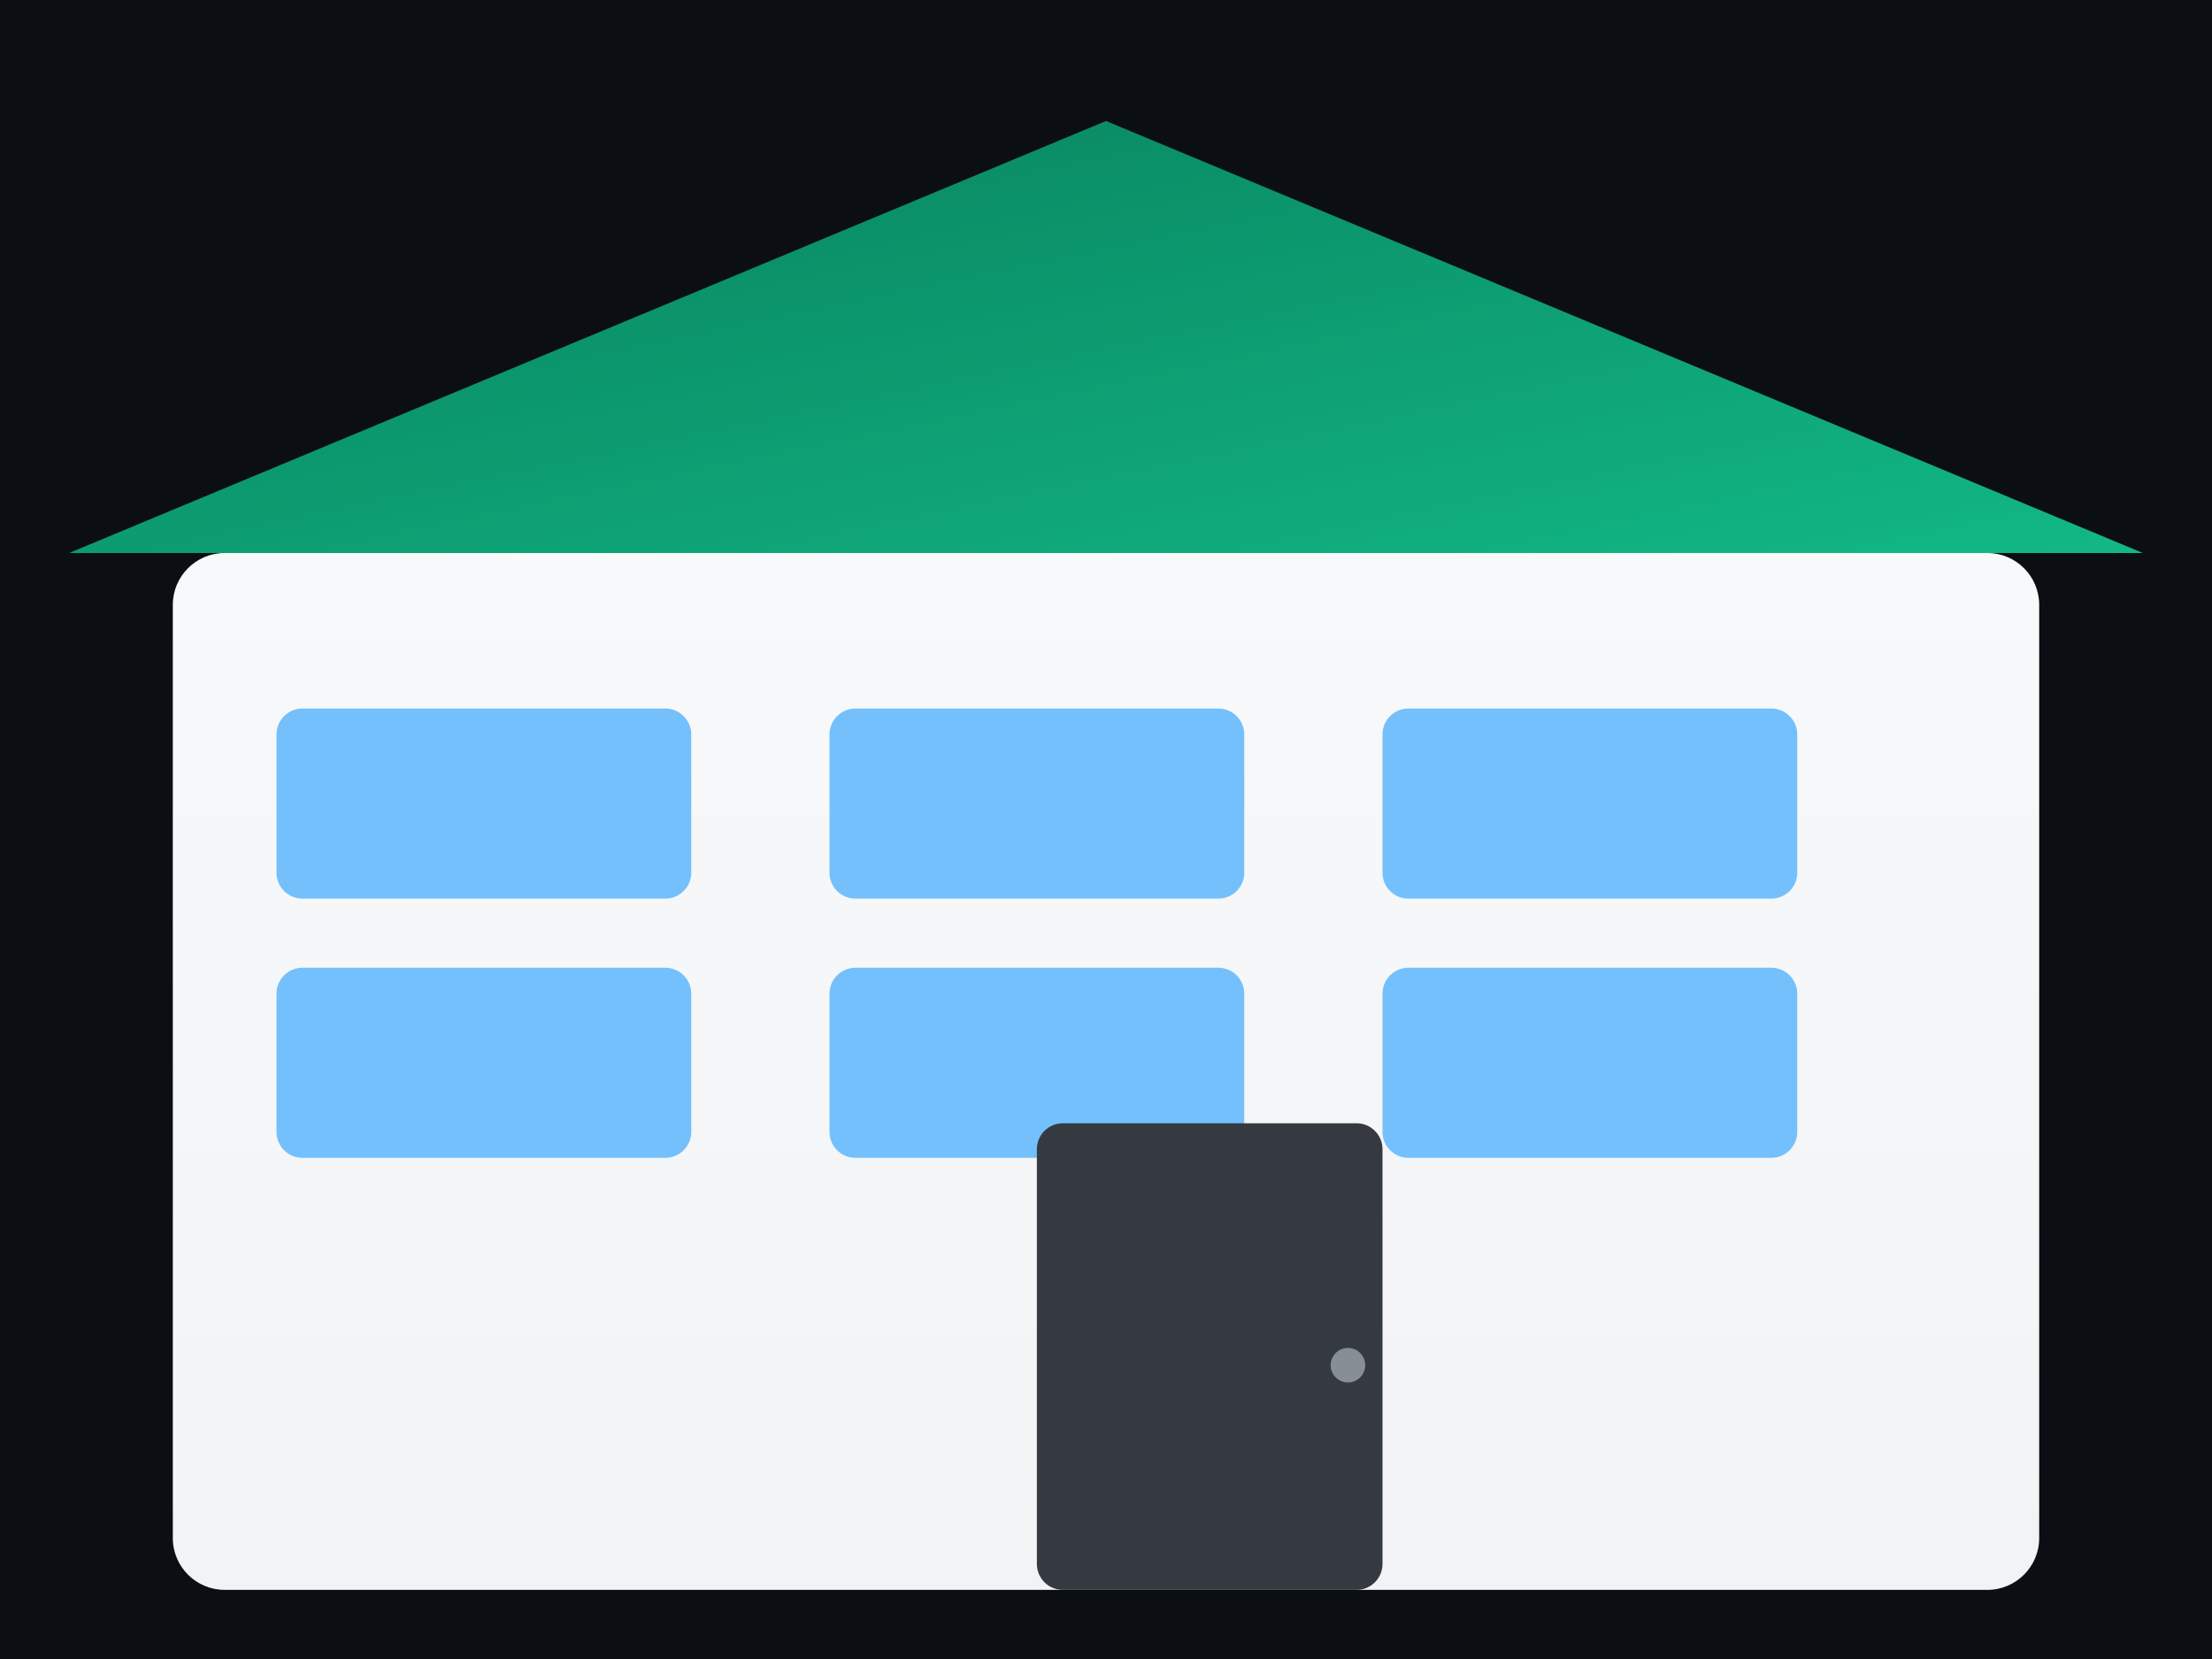
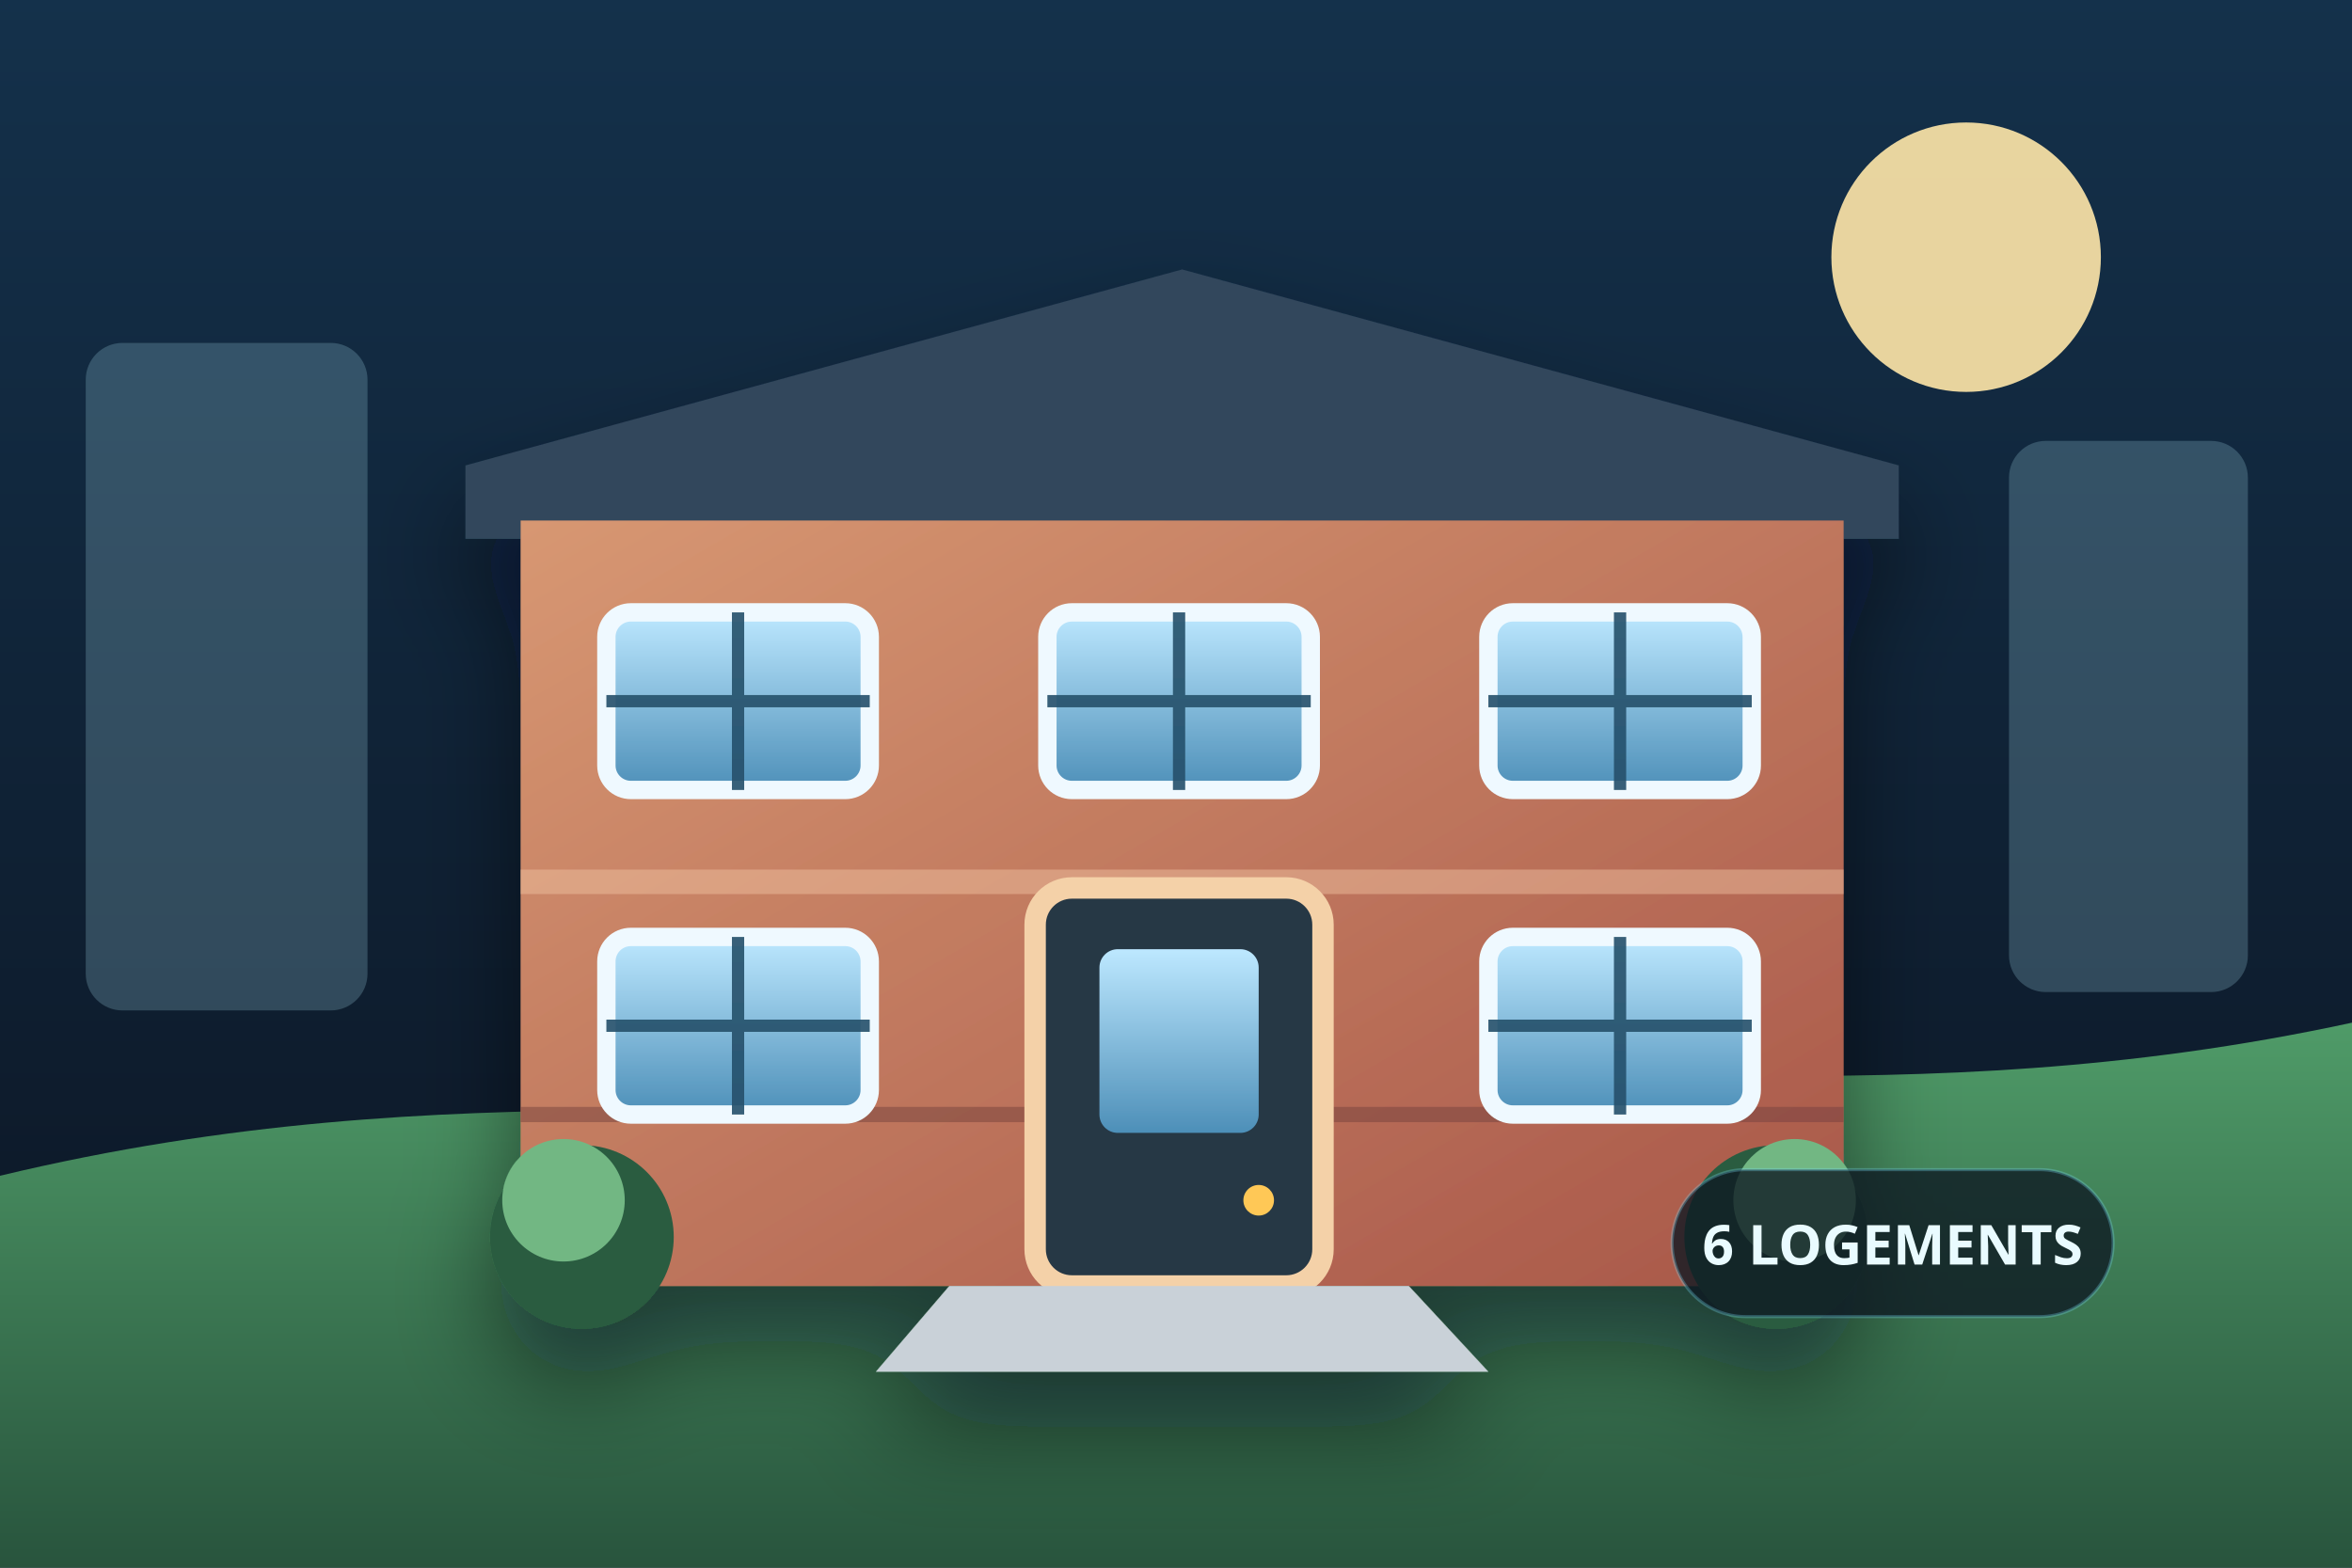
- <svg xmlns="http://www.w3.org/2000/svg" viewBox="0 0 256 192" width="256" height="192">
+ <svg xmlns="http://www.w3.org/2000/svg" viewBox="0 0 768 512" role="img" aria-label="6-plex moderne illustré">
  <defs>
-     <linearGradient id="roof6" x1="0" y1="0" x2="1" y2="1">
-       <stop offset="0%" stop-color="#087f5b" />
-       <stop offset="100%" stop-color="#12b886" />
+     <linearGradient id="sky" x1="0" y1="0" x2="0" y2="1">
+       <stop offset="0" stop-color="#14314b" />
+       <stop offset="1" stop-color="#0b1320" />
    </linearGradient>
-     <linearGradient id="wall6" x1="0" y1="0" x2="0" y2="1">
-       <stop offset="0%" stop-color="#f8f9fa" />
-       <stop offset="100%" stop-color="#f1f3f5" />
+     <linearGradient id="brick" x1="0" y1="0" x2="1" y2="1">
+       <stop offset="0" stop-color="#d79772" />
+       <stop offset="1" stop-color="#a85749" />
    </linearGradient>
+     <linearGradient id="glass" x1="0" y1="0" x2="0" y2="1">
+       <stop offset="0" stop-color="#bde8ff" />
+       <stop offset="1" stop-color="#4d8fb8" />
+     </linearGradient>
+     <linearGradient id="grass" x1="0" y1="0" x2="0" y2="1">
+       <stop offset="0" stop-color="#4f9b68" />
+       <stop offset="1" stop-color="#28543d" />
+     </linearGradient>
+     <filter id="shadow" x="-20%" y="-20%" width="140%" height="160%">
+       <feDropShadow dx="0" dy="18" stdDeviation="16" flood-color="#02060b" flood-opacity=".5" />
+     </filter>
  </defs>
-   <rect x="0" y="0" width="256" height="192" fill="#0b0f14" />
-   <g transform="translate(8,14)">
-     <polygon points="120,0 0,50 240,50" fill="url(#roof6)" />
-     <rect x="12" y="50" width="216" height="120" rx="6" fill="url(#wall6)" />
-     <rect x="24" y="68" width="48" height="22" rx="3" fill="#74c0fc" />
-     <rect x="88" y="68" width="48" height="22" rx="3" fill="#74c0fc" />
-     <rect x="152" y="68" width="48" height="22" rx="3" fill="#74c0fc" />
-     <rect x="24" y="98" width="48" height="22" rx="3" fill="#74c0fc" />
-     <rect x="88" y="98" width="48" height="22" rx="3" fill="#74c0fc" />
-     <rect x="152" y="98" width="48" height="22" rx="3" fill="#74c0fc" />
-     <rect x="112" y="116" width="40" height="54" rx="3" fill="#343a40" />
-     <circle cx="148" cy="144" r="2" fill="#868e96" />
+   <rect width="768" height="512" fill="url(#sky)" />
+   <circle cx="642" cy="84" r="44" fill="#ffe7a8" opacity=".9" />
+   <path d="M0 384 C150 348 262 372 389 356 C512 341 620 366 768 334 V512 H0Z" fill="url(#grass)" />
+   <g opacity=".25" fill="#9ad1df">
+     <rect x="28" y="112" width="92" height="218" rx="12" />
+     <rect x="656" y="144" width="78" height="180" rx="12" />
+   </g>
+   <g filter="url(#shadow)" transform="translate(92 78)">
+     <path d="M60 74 L294 10 L528 74 V98 H60Z" fill="#31465c" />
+     <path d="M78 92 H510 V342 H78Z" fill="url(#brick)" />
+     <path d="M78 210 H510" stroke="#f2c6a6" stroke-opacity=".45" stroke-width="8" />
+     <path d="M78 286 H510" stroke="#77433e" stroke-opacity=".5" stroke-width="5" />
+     <g fill="url(#glass)" stroke="#eff9ff" stroke-width="6">
+       <rect x="106" y="122" width="86" height="58" rx="8" />
+       <rect x="250" y="122" width="86" height="58" rx="8" />
+       <rect x="394" y="122" width="86" height="58" rx="8" />
+       <rect x="106" y="228" width="86" height="58" rx="8" />
+       <rect x="394" y="228" width="86" height="58" rx="8" />
+     </g>
+     <g stroke="#25506a" stroke-width="4" opacity=".9">
+       <path d="M149 122v58M106 151h86M293 122v58M250 151h86M437 122v58M394 151h86M149 228v58M106 257h86M437 228v58M394 257h86" />
+     </g>
+     <rect x="246" y="212" width="94" height="130" rx="12" fill="#263745" stroke="#f4d1a8" stroke-width="7" />
+     <rect x="267" y="232" width="52" height="60" rx="6" fill="url(#glass)" />
+     <circle cx="319" cy="314" r="5" fill="#ffc857" />
+     <path d="M218 342 H368 L394 370 H194Z" fill="#c9d1d8" />
+     <g fill="#2a5c41">
+       <circle cx="98" cy="326" r="30" />
+       <circle cx="488" cy="326" r="30" />
+     </g>
+     <g fill="#72b783">
+       <circle cx="92" cy="314" r="20" />
+       <circle cx="494" cy="314" r="20" />
+     </g>
+   </g>
+   <g transform="translate(546 382)">
+     <rect width="144" height="48" rx="24" fill="#0d1722" fill-opacity=".78" stroke="#79e2ff" stroke-opacity=".28" />
+     <text x="72" y="31" text-anchor="middle" font-family="system-ui, sans-serif" font-size="18" font-weight="800" fill="#e9fbff">6 LOGEMENTS</text>
  </g>
</svg>
